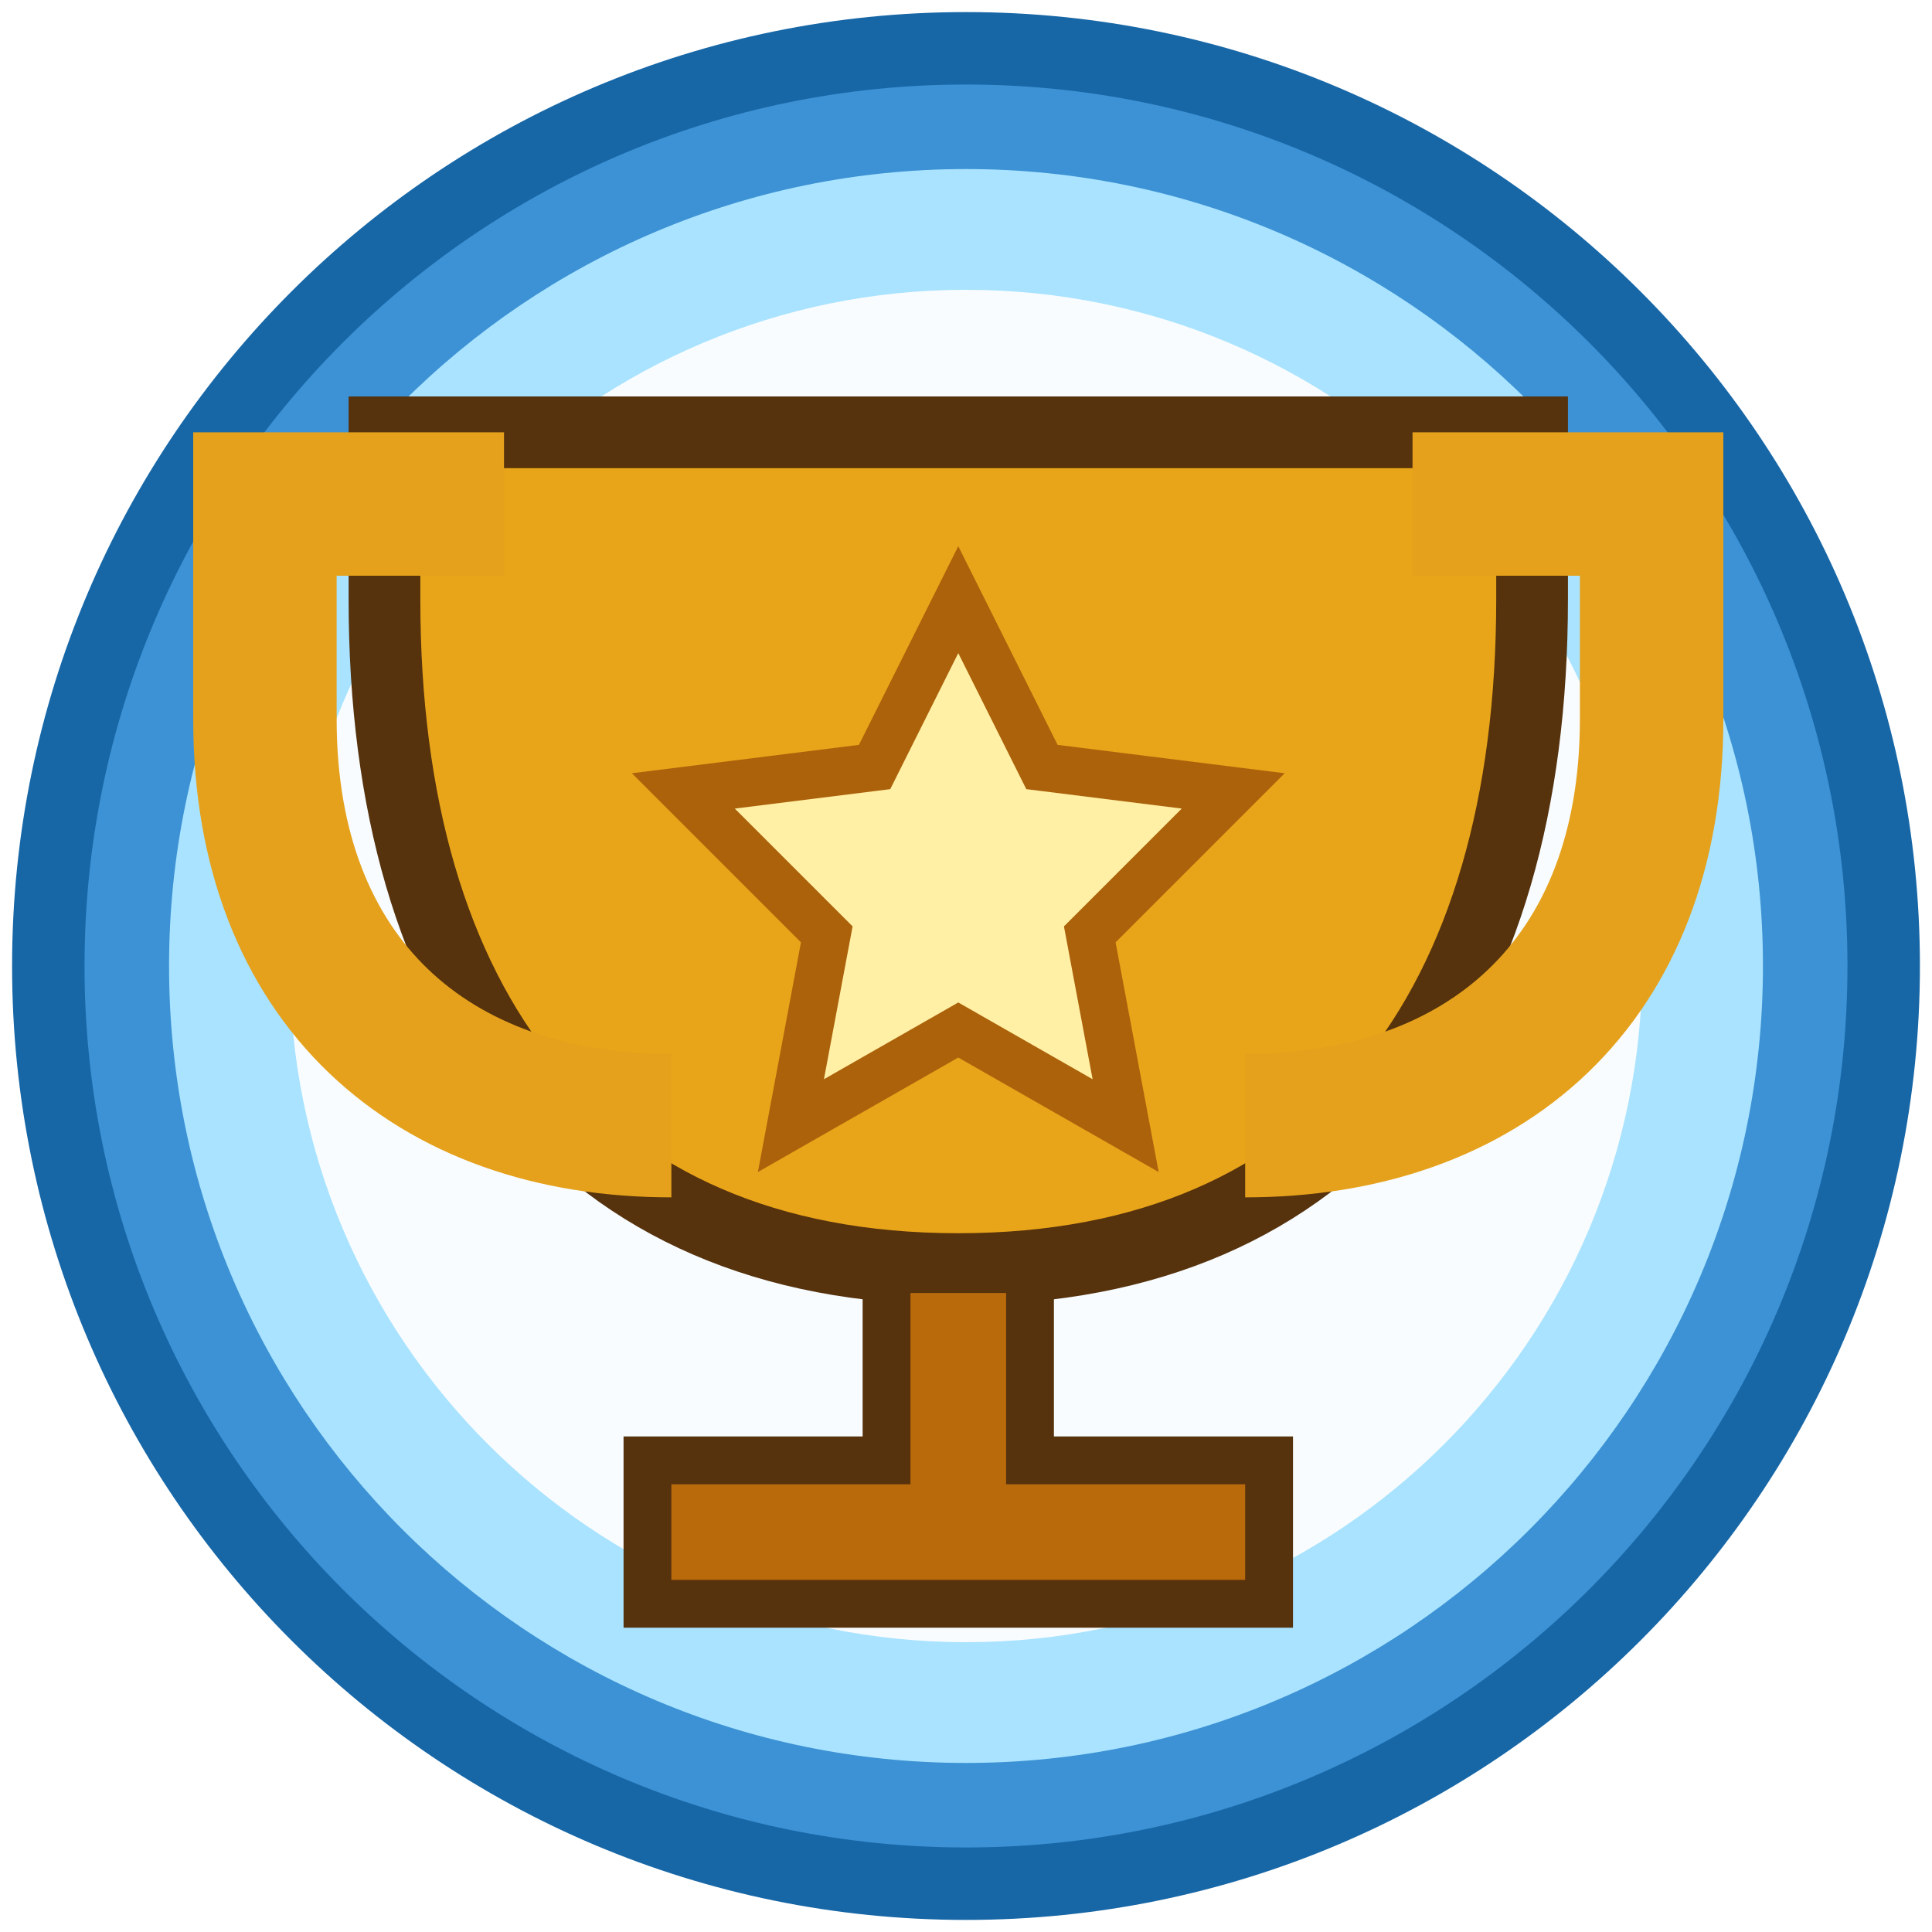
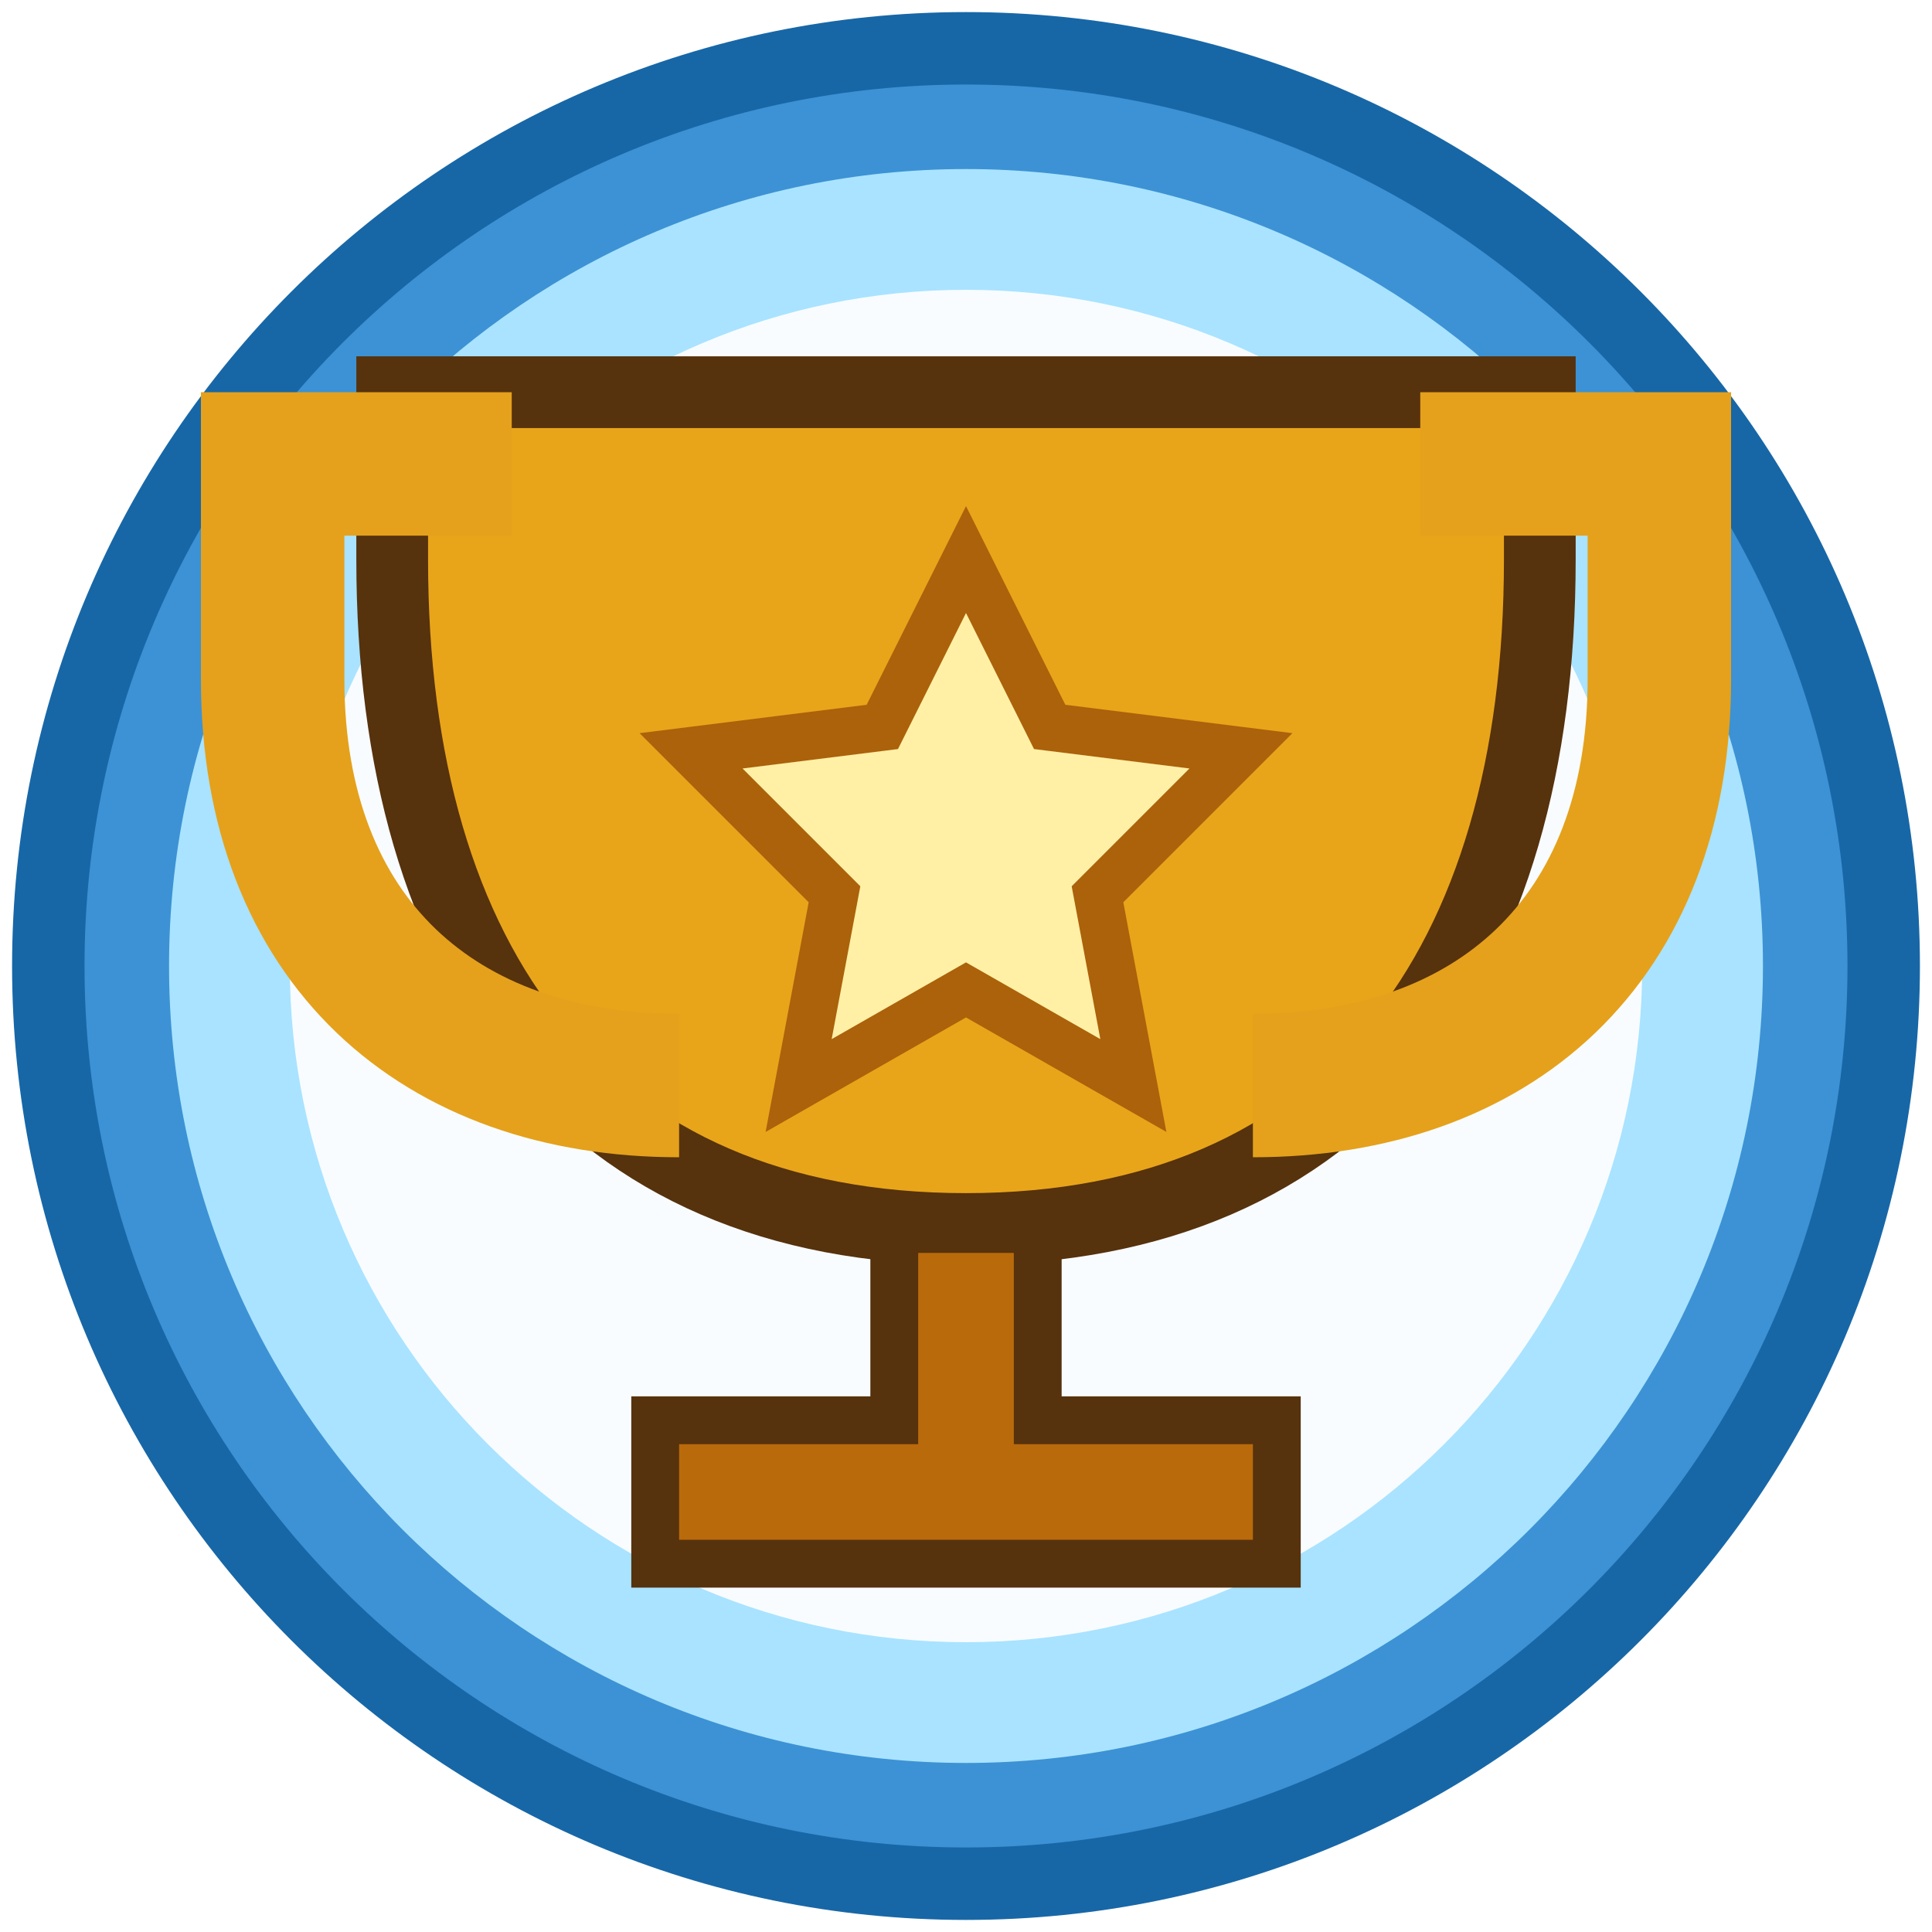
<svg xmlns="http://www.w3.org/2000/svg" viewBox="0 0 80 80">
  <circle cx="40" cy="40" r="38" fill="#3c92d4" stroke="#1767a7" stroke-width="3" />
  <circle cx="40" cy="40" r="33" fill="#a9e3ff" />
  <circle cx="40" cy="40" r="28" fill="#f8fcff" />
-   <g transform="translate(8 8) scale(.99)">
+   <g transform="translate(8.32 6.34) scale(.99)">
    <path d="M8 10h48v7c0 17-8 28-24 28S8 34 8 17z" fill="#e9a519" stroke="#56320d" stroke-width="3" />
    <path d="M13 13H3v9c0 11 7 17 17 17M51 13h10v9c0 11-7 17-17 17" fill="none" stroke="#e5a11b" stroke-width="6" />
    <path d="M29 45h6v8h10v6H19v-6h10z" fill="#b96a0b" stroke="#56320d" stroke-width="2" />
    <path d="m32 17 3.5 7 8 1-6 6 1.5 8-7-4-7 4 1.5-8-6-6 8-1z" fill="#fff0a5" stroke="#ac610b" stroke-width="2" />
  </g>
</svg>
